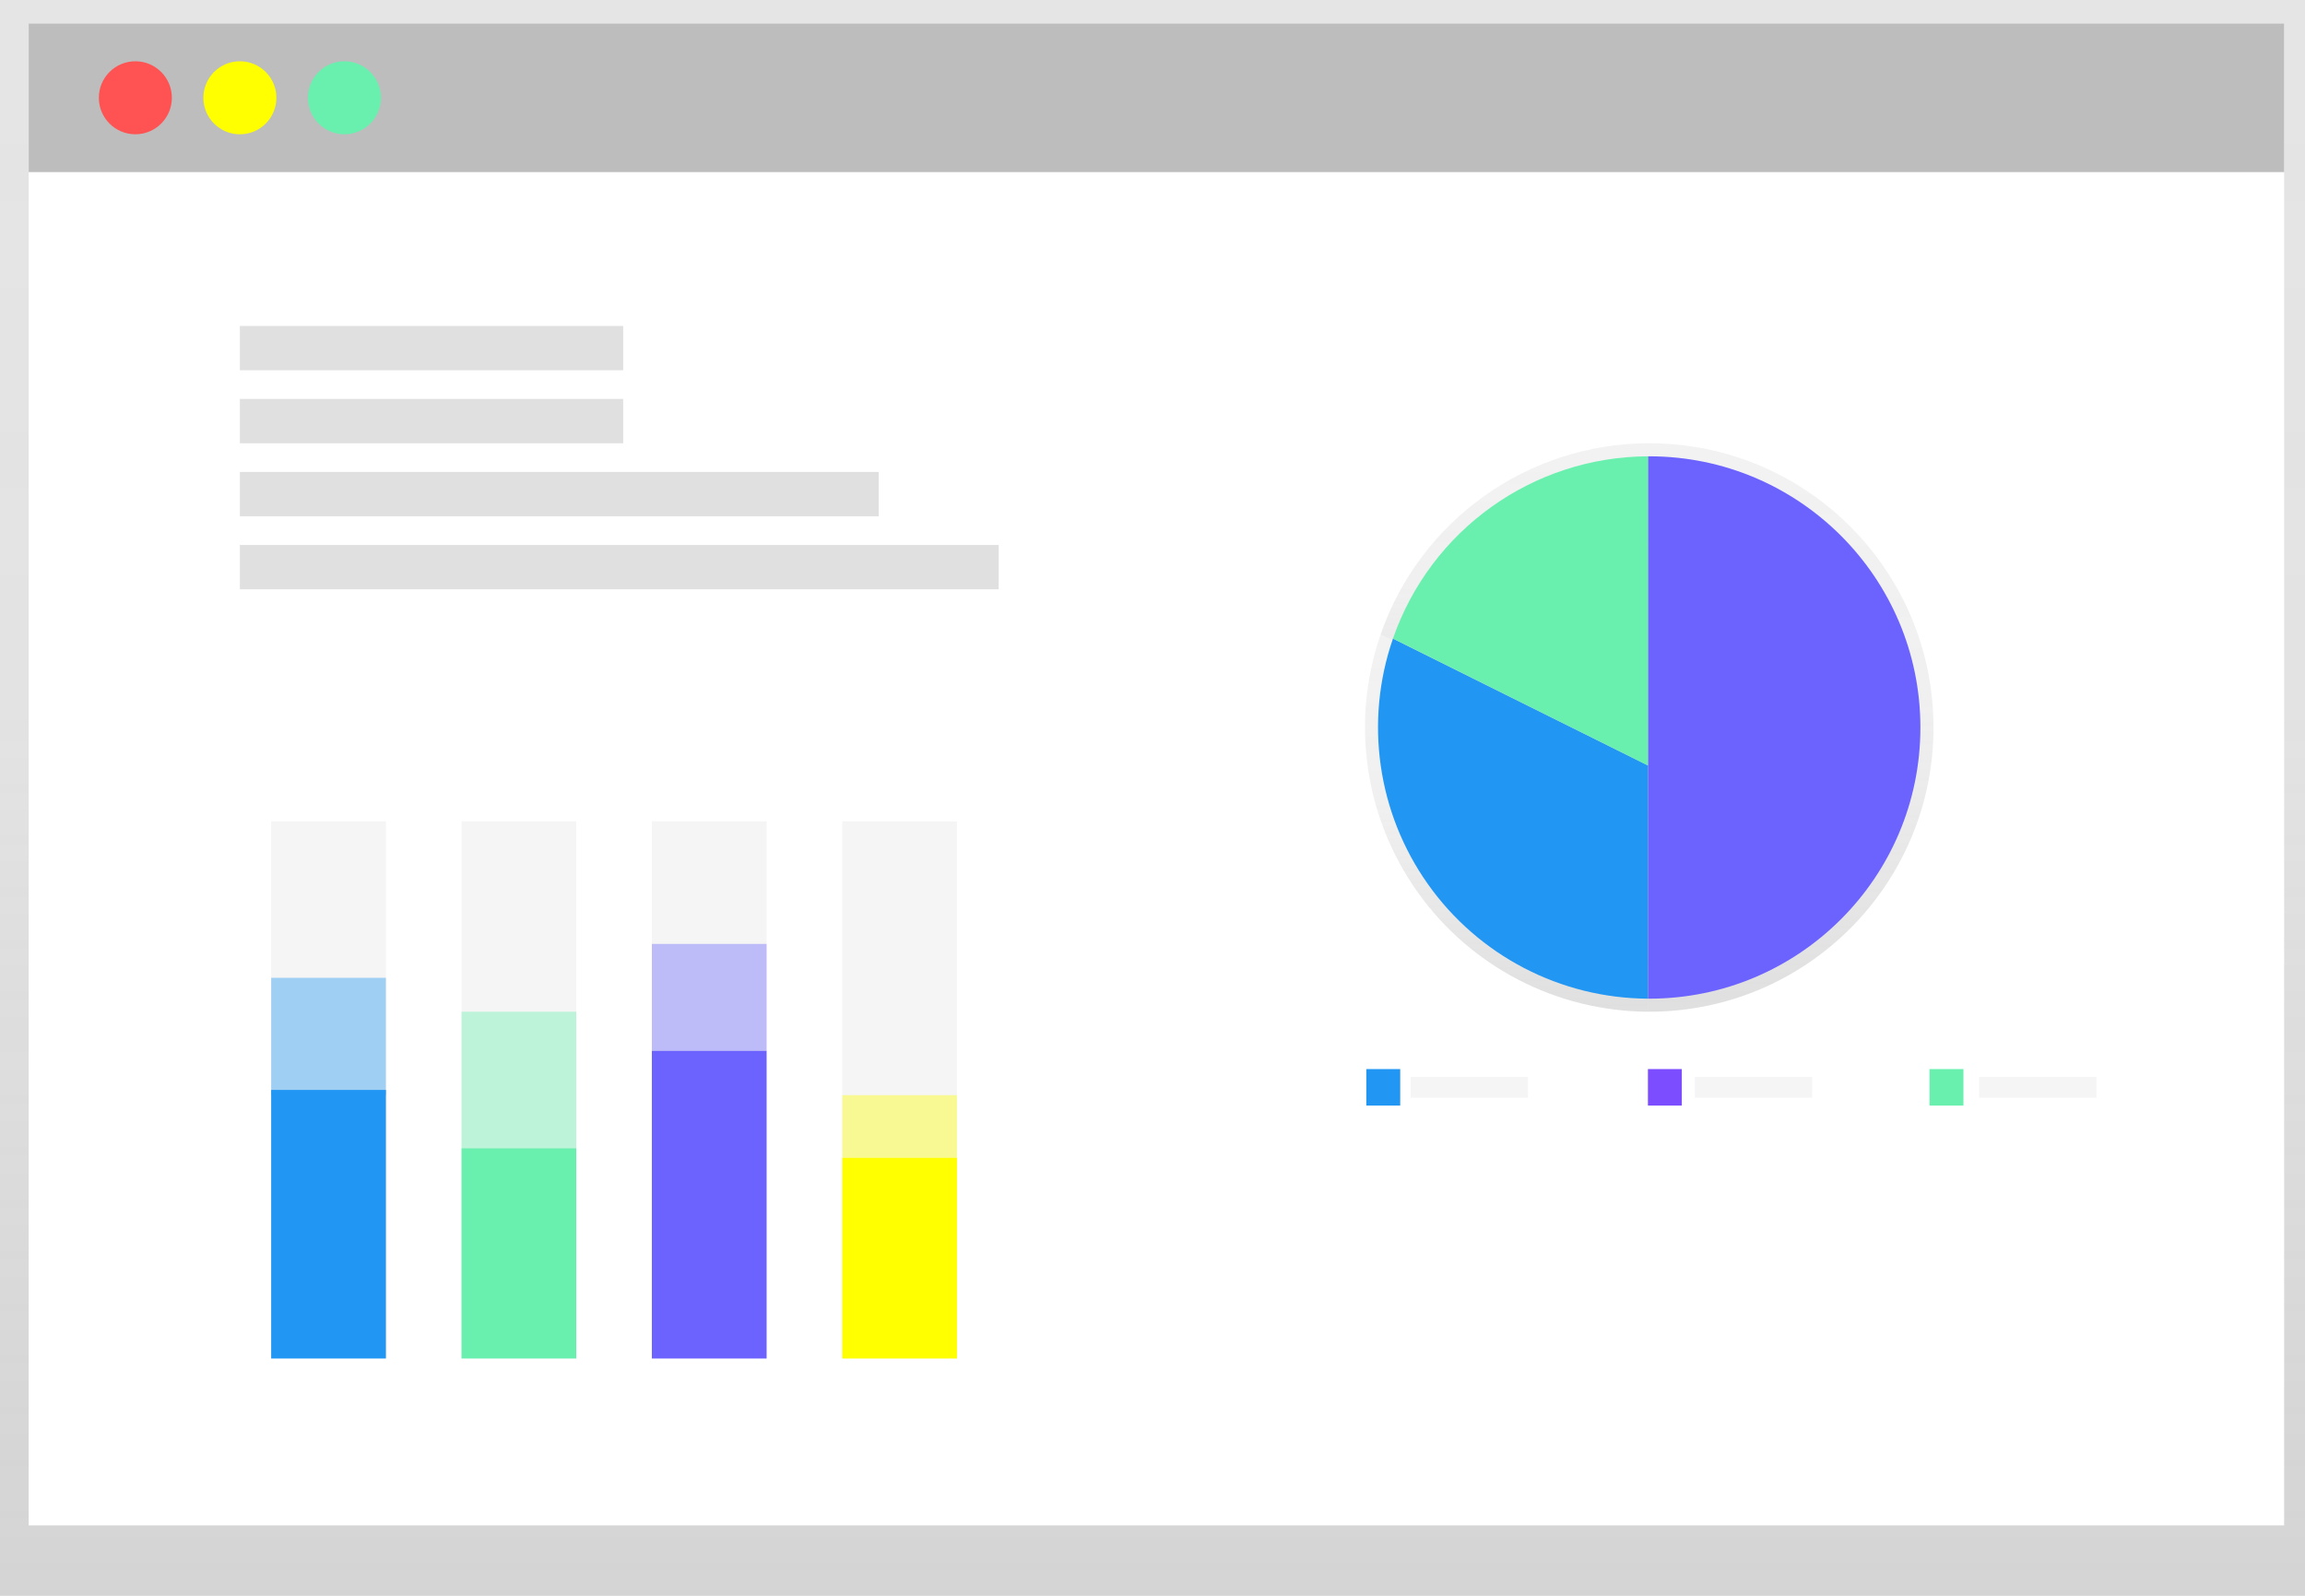
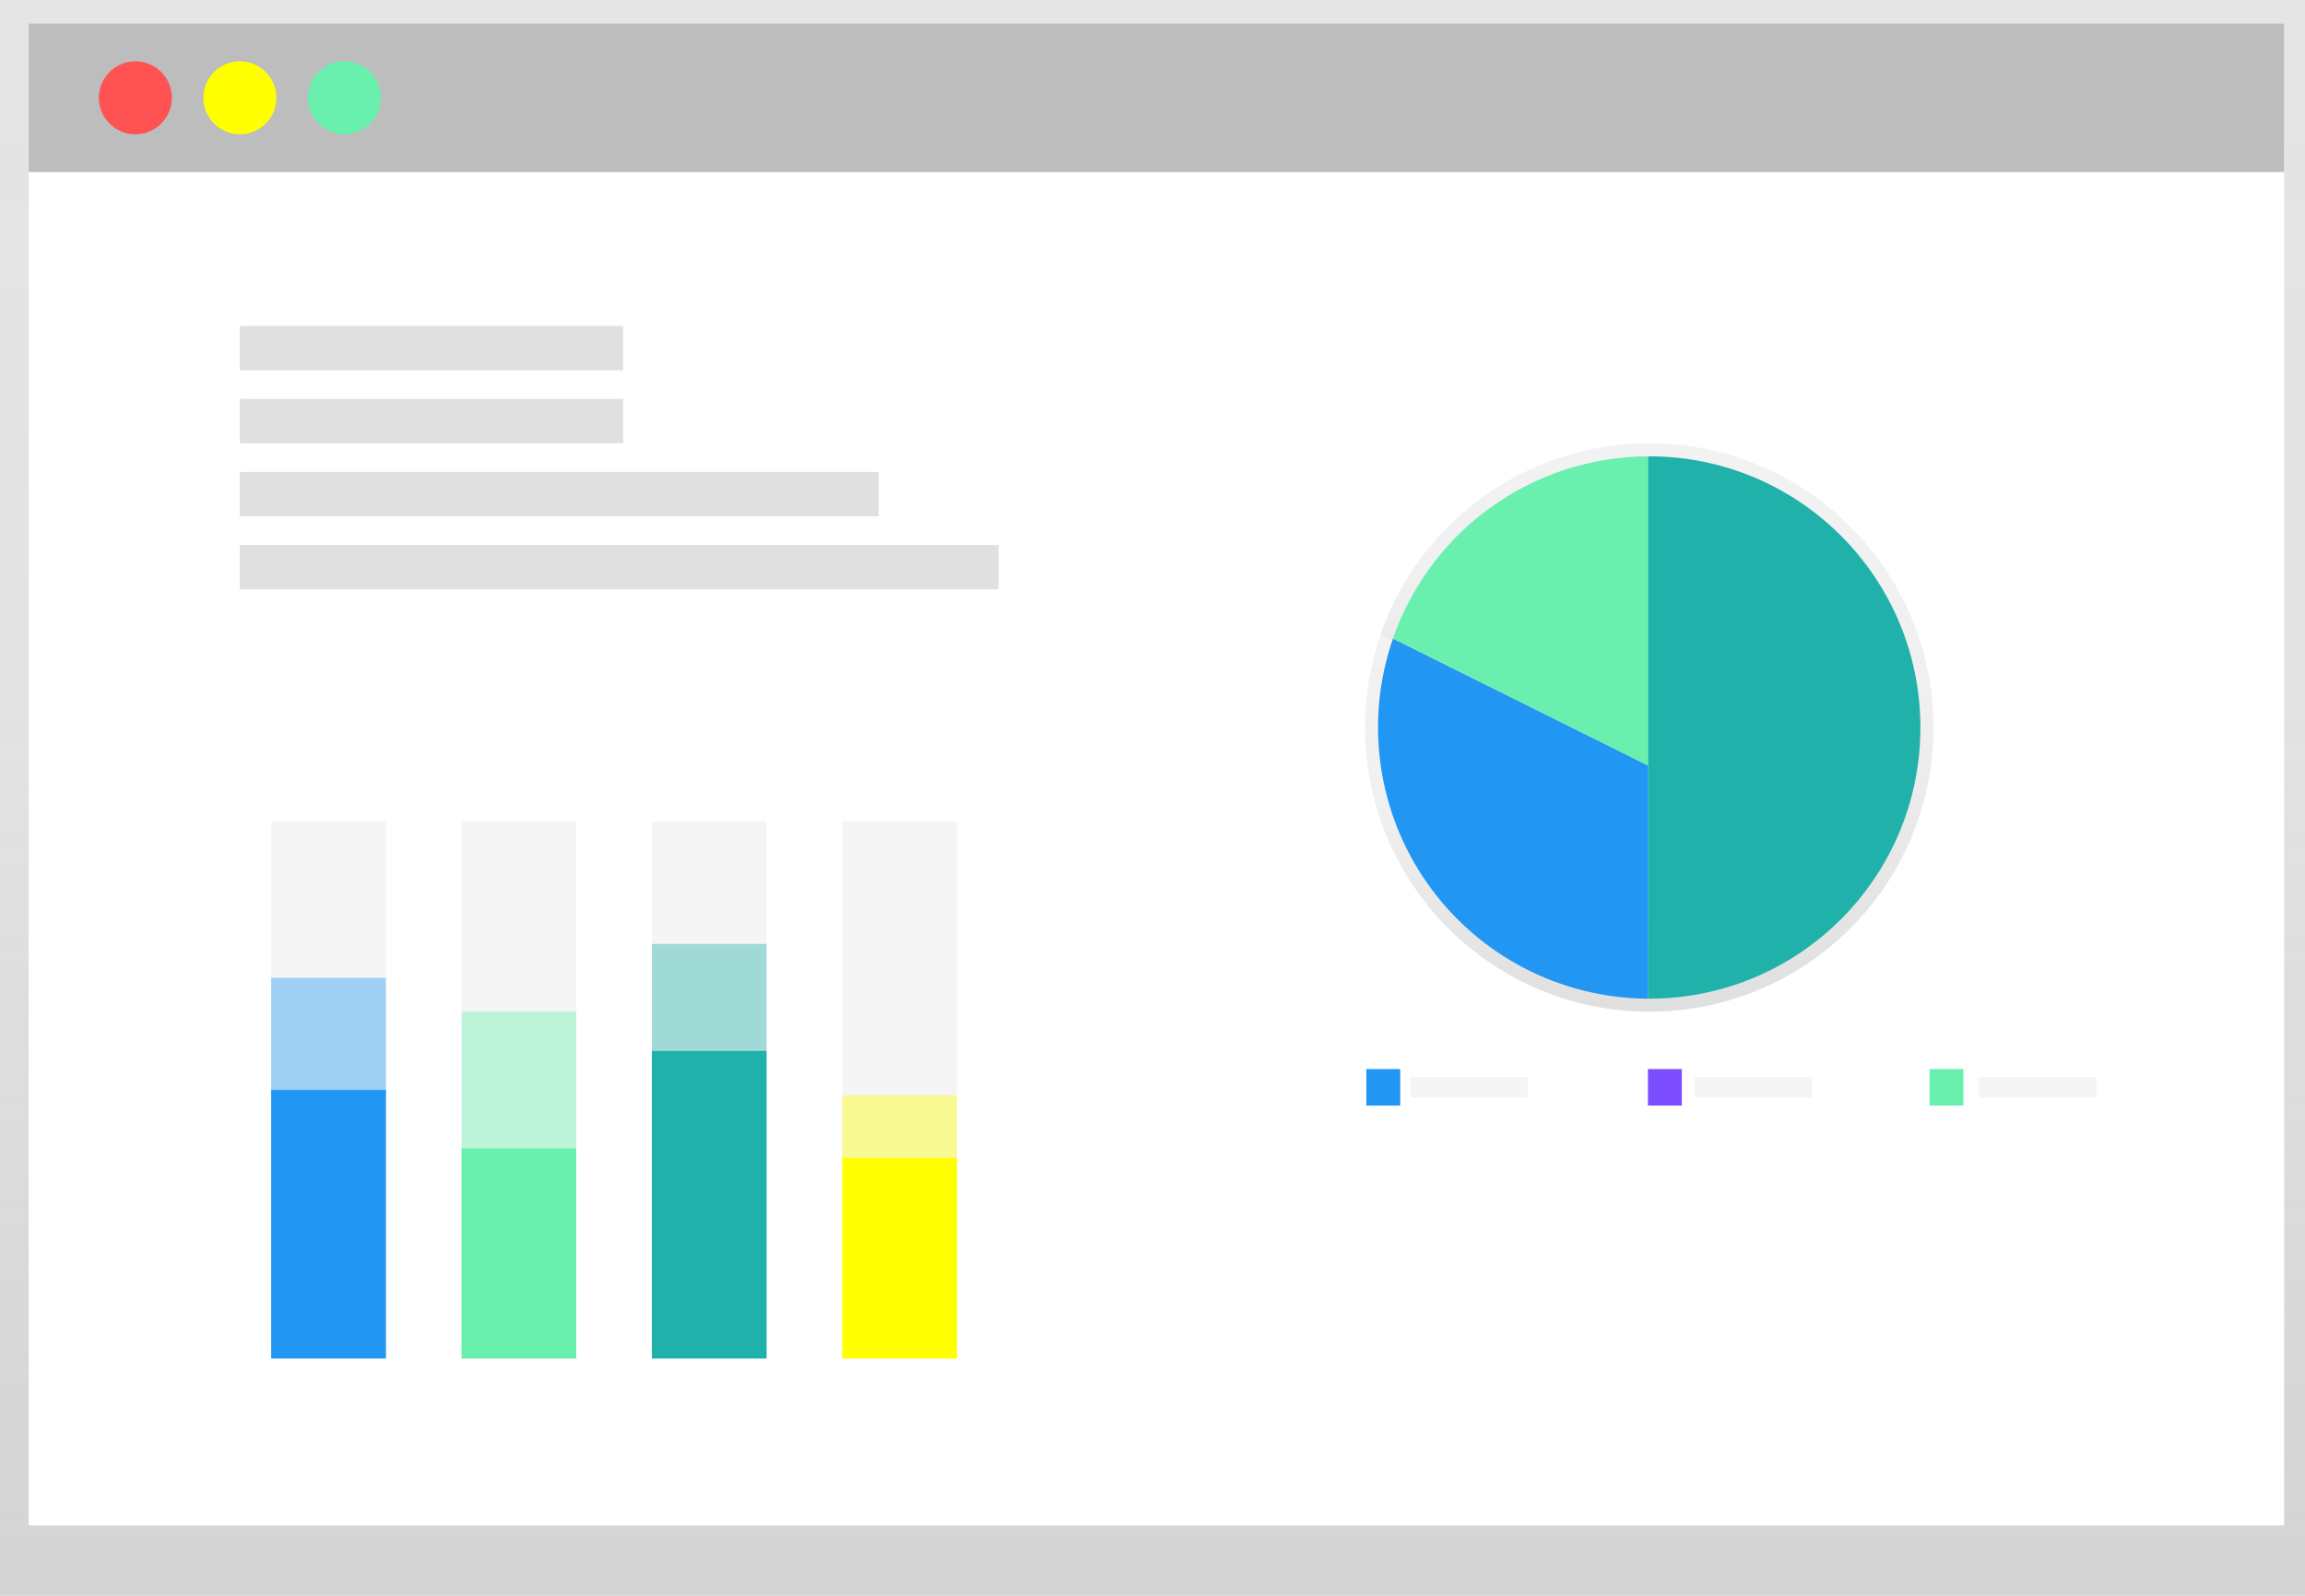
<svg xmlns="http://www.w3.org/2000/svg" xmlns:xlink="http://www.w3.org/1999/xlink" id="065133f1-0c7b-47ed-9e2f-c288956210ed" data-name="Layer 1" width="884" height="612" viewBox="0 0 884 612">
  <defs>
    <linearGradient id="b9919503-a474-45e1-b036-765a035e174e" x1="442" y1="612" x2="442" gradientUnits="userSpaceOnUse">
      <stop offset="0" stop-color="gray" stop-opacity="0.25" />
      <stop offset="0.54" stop-color="gray" stop-opacity="0.12" />
      <stop offset="1" stop-color="gray" stop-opacity="0.1" />
    </linearGradient>
    <linearGradient id="d77fd9f8-d5e5-4f04-90d1-c6bbf7709bc3" x1="844.74" y1="532" x2="844.74" y2="314" xlink:href="#b9919503-a474-45e1-b036-765a035e174e" />
    <linearGradient id="24926ec8-71e4-4374-a303-d4b954cac4d9" x1="735.74" y1="531.99" x2="735.74" y2="387.27" xlink:href="#b9919503-a474-45e1-b036-765a035e174e" />
    <linearGradient id="8c28d63e-5ee4-4ce7-a6bc-0d098832b513" x1="738.74" y1="438.26" x2="738.74" y2="314.01" xlink:href="#b9919503-a474-45e1-b036-765a035e174e" />
  </defs>
  <rect width="884" height="612" fill="url(#b9919503-a474-45e1-b036-765a035e174e)" />
  <rect x="11" y="9" width="865" height="576" fill="#fff" />
  <rect x="11" y="9" width="865" height="57" fill="#bdbdbd" />
  <circle cx="51.91" cy="37.5" r="14" fill="#ff5252" />
  <circle cx="92" cy="37.5" r="14" fill="#ff0" />
  <circle cx="132.09" cy="37.5" r="14" fill="#69f0ae" />
  <rect x="92" y="125" width="147" height="17" fill="#e0e0e0" />
  <rect x="92" y="153" width="147" height="17" fill="#e0e0e0" />
  <rect x="92" y="181" width="245" height="17" fill="#e0e0e0" />
  <rect x="92" y="209" width="291" height="17" fill="#e0e0e0" />
  <rect x="104" y="315" width="44" height="206" fill="#f5f5f5" />
  <rect x="177" y="315" width="44" height="206" fill="#f5f5f5" />
  <rect x="250" y="315" width="44" height="206" fill="#f5f5f5" />
  <rect x="323" y="315" width="44" height="206" fill="#f5f5f5" />
  <rect x="104" y="418" width="44" height="103" fill="#2196f3" />
  <g opacity="0.4">
    <rect x="104" y="375" width="44" height="45" fill="#2196f3" />
  </g>
  <rect x="177" y="440.36" width="44" height="80.64" fill="#69f0ae" />
  <rect x="177" y="388" width="44" height="52.36" fill="#69f0ae" opacity="0.4" />
-   <rect x="250" y="403" width="44" height="118" fill="#6c63ff" />
-   <rect x="250" y="362" width="44" height="41" fill="#6c63ff" opacity="0.4" />
+   <rect x="250" y="403" width="44" height="118" fill="#20b2aa" />
+   <rect x="250" y="362" width="44" height="41" fill="#20b2aa" opacity="0.4" />
  <rect x="323" y="444" width="44" height="77" fill="#ff0" />
  <rect x="323" y="420" width="44" height="24" fill="#ff0" opacity="0.4" />
  <path d="M790.5,314H790V532h.52a109,109,0,0,0,0-218Z" transform="translate(-158 -144)" fill="url(#d77fd9f8-d5e5-4f04-90d1-c6bbf7709bc3)" />
  <path d="M687.5,387.27A109.05,109.05,0,0,0,790,532V438.26Z" transform="translate(-158 -144)" fill="url(#24926ec8-71e4-4374-a303-d4b954cac4d9)" />
  <path d="M790,314A109,109,0,0,0,687.5,387.27l102.48,51Z" transform="translate(-158 -144)" fill="url(#8c28d63e-5ee4-4ce7-a6bc-0d098832b513)" />
-   <path d="M790.5,319H790V527h.5a104,104,0,0,0,0-208Z" transform="translate(-158 -144)" fill="#6c63ff" />
+   <path d="M790.5,319H790V527h.5a104,104,0,0,0,0-208Z" transform="translate(-158 -144)" fill="#20b2aa" />
  <path d="M692.22,388.91A104.05,104.05,0,0,0,790,527V437.56Z" transform="translate(-158 -144)" fill="#2196f3" />
  <path d="M790,319a104,104,0,0,0-97.78,69.9L790,437.56Z" transform="translate(-158 -144)" fill="#69f0ae" />
  <rect x="524" y="410" width="13" height="14" fill="#2196f3" />
  <rect x="632" y="410" width="13" height="14" fill="#7c4dff" />
  <rect x="740" y="410" width="13" height="14" fill="#69f0ae" />
  <rect x="541" y="413" width="45" height="8" fill="#f5f5f5" />
  <rect x="650" y="413" width="45" height="8" fill="#f5f5f5" />
  <rect x="759" y="413" width="45" height="8" fill="#f5f5f5" />
</svg>
